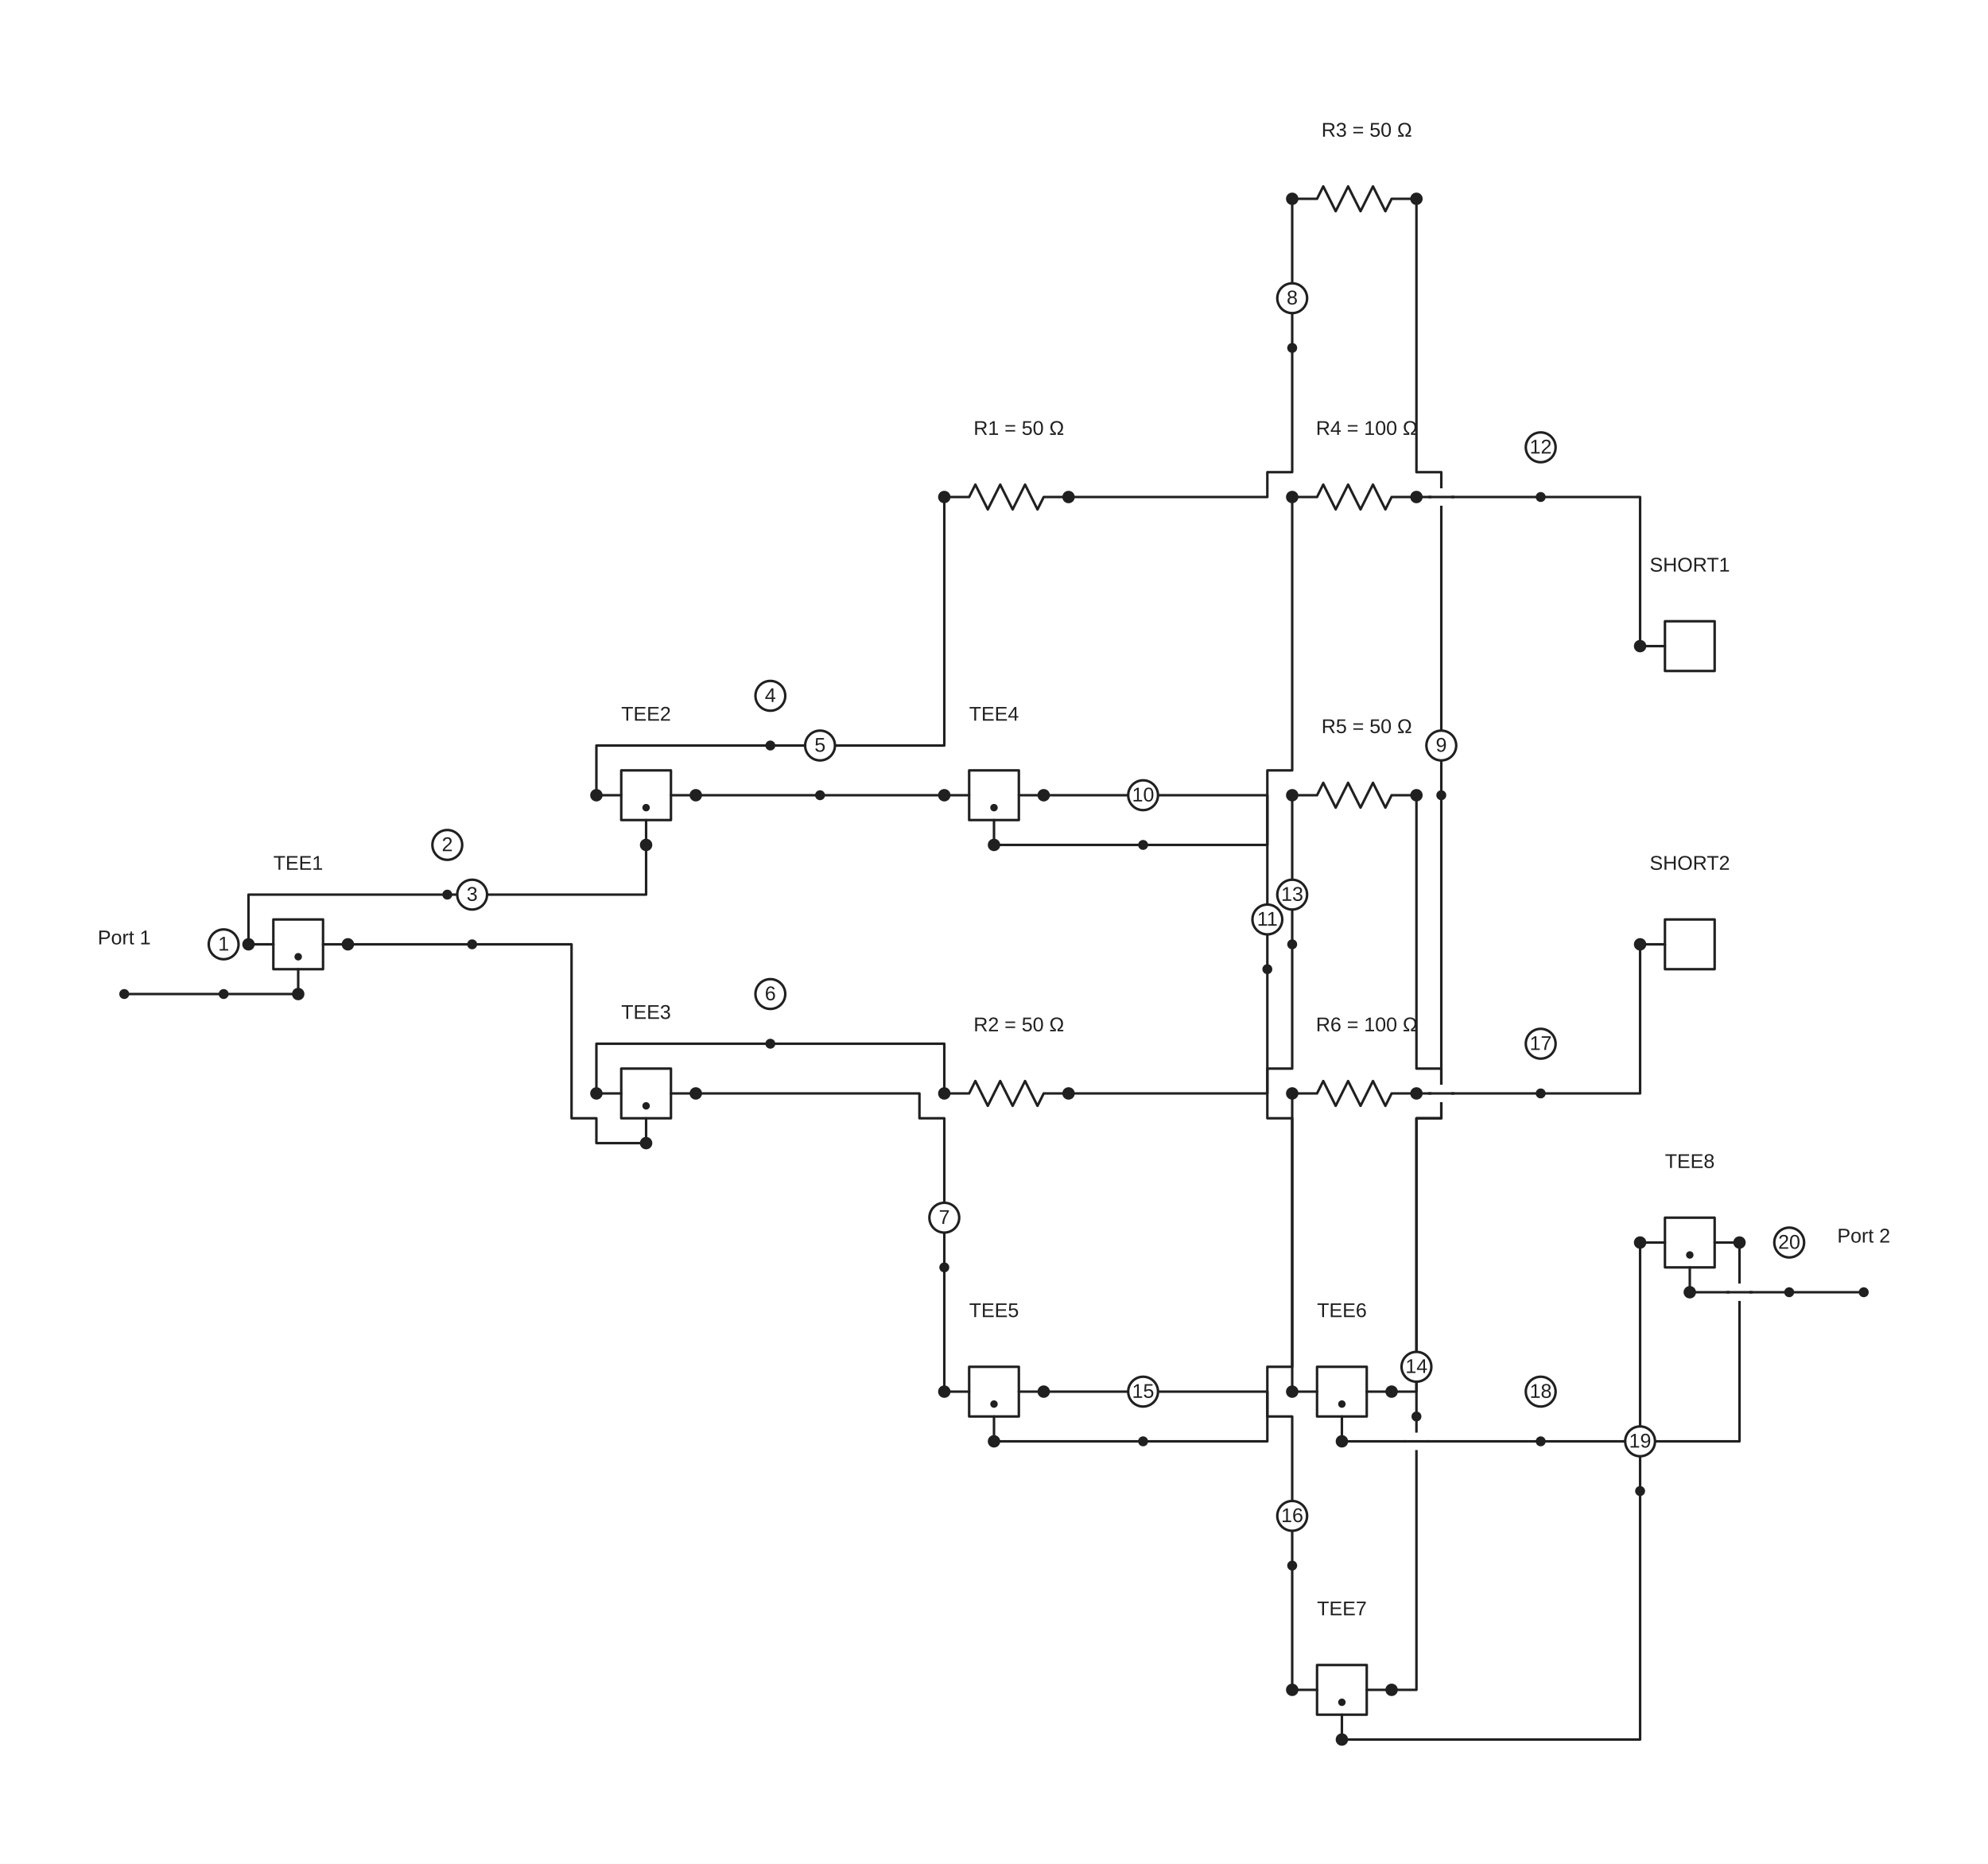
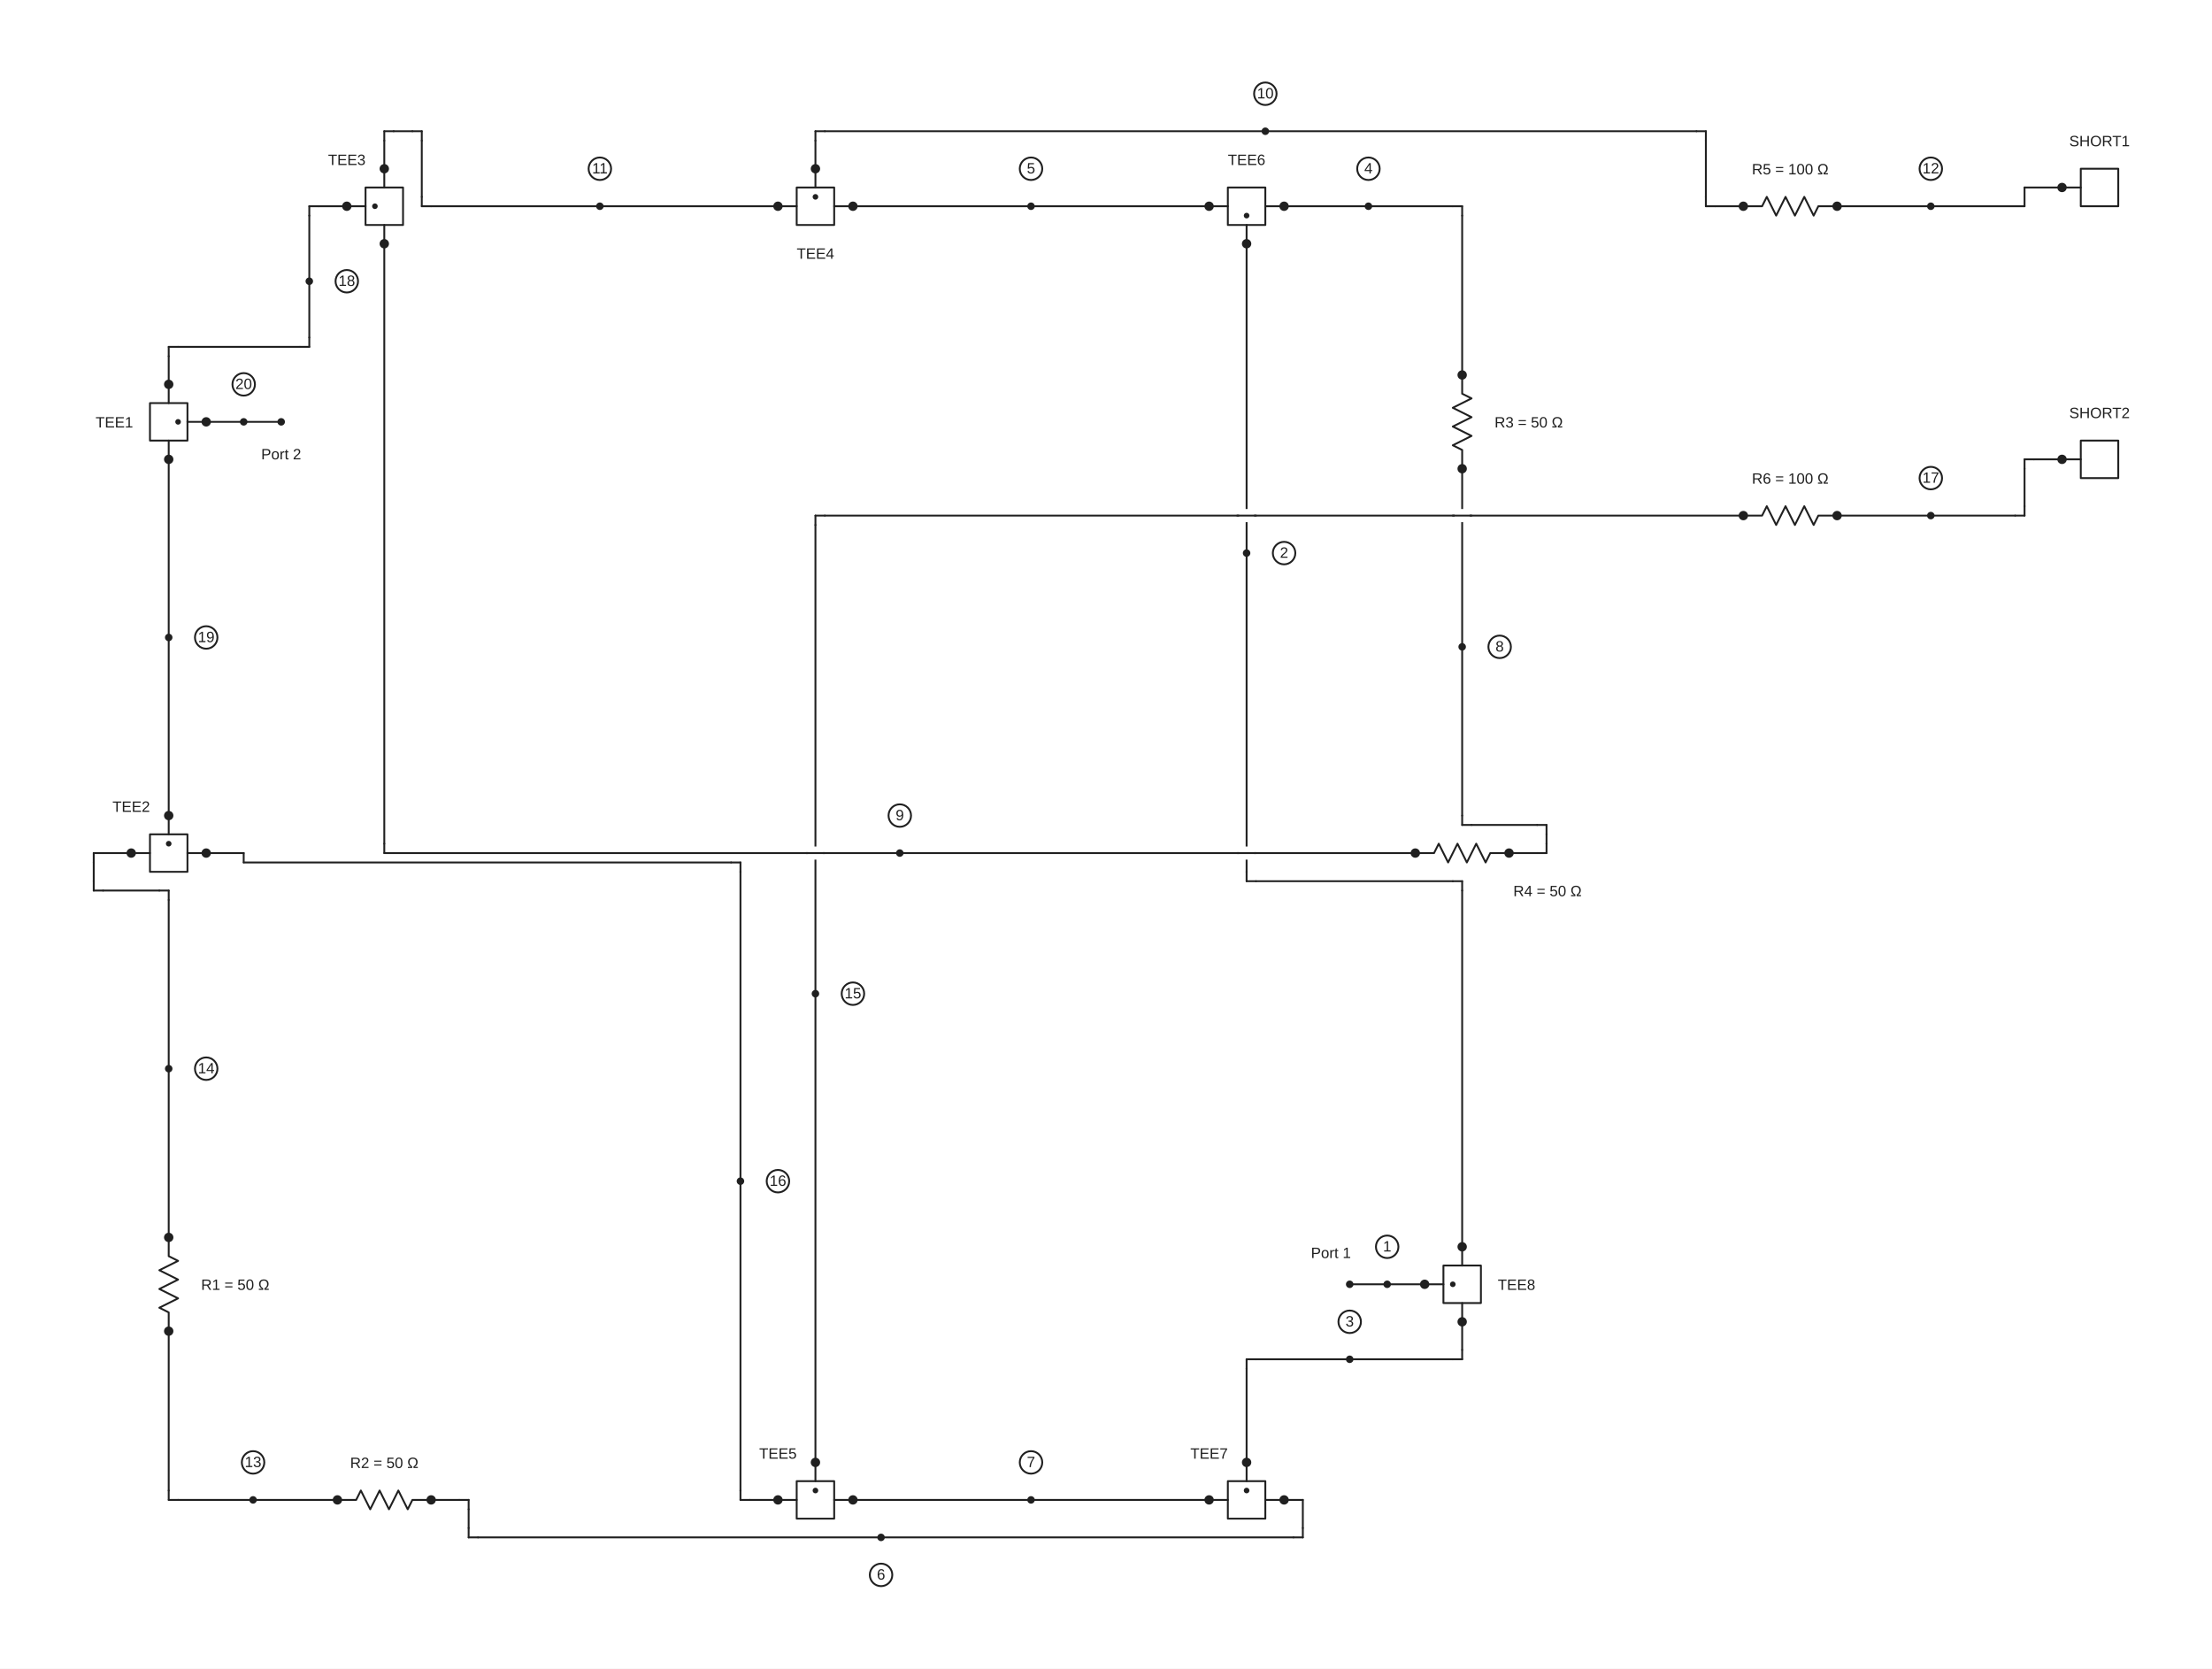
- <svg xmlns="http://www.w3.org/2000/svg" viewBox="60 -360 1600 1500" role="img" aria-label="Nodal nPort schematic">
-   <rect x="60" y="-360" width="1600" height="1500" fill="#ffffff" />
+ <svg xmlns="http://www.w3.org/2000/svg" viewBox="20 0 2360 1780" role="img" aria-label="Nodal nPort schematic">
+   <rect x="20" y="0" width="2360" height="1780" fill="#ffffff" />
  <g fill="none" stroke="#202020" stroke-width="2" stroke-linecap="round" stroke-linejoin="round">
-     <path d="M160 440 L300 440" />
-     <path d="M260 400 L260 360 L580 360 L580 320" />
-     <path d="M340 400 L520 400 L520 540 L540 540 L540 560 L580 560" />
-     <path d="M540 280 L540 240 L820 240 L820 40" />
-     <path d="M620 280 L820 280" />
-     <path d="M540 520 L540 480 L820 480 L820 520" />
-     <path d="M620 520 L800 520 L800 540 L820 540 L820 760" />
-     <path d="M920 40 L1080 40 L1080 20 L1100 20 L1100 -200" />
-     <path d="M1180 760 L1200 760 L1200 540 L1220 540 L1220 20 L1200 20 L1200 -200" />
-     <path d="M860 320 L1080 320 L1080 260 L1100 260 L1100 40" />
-     <path d="M900 280 L1080 280 L1080 540 L1100 540 L1100 760" />
-     <path d="M1200 40 L1380 40 L1380 160" />
-     <path d="M920 520 L1080 520 L1080 500 L1100 500 L1100 280" />
-     <path d="M1180 1000 L1200 1000 L1200 540 L1220 540 L1220 500 L1200 500 L1200 280" />
-     <path d="M860 800 L1080 800 L1080 740 L1100 740 L1100 520" />
-     <path d="M900 760 L1080 760 L1080 780 L1100 780 L1100 1000" />
-     <path d="M1200 520 L1380 520 L1380 400" />
-     <path d="M1140 800 L1460 800 L1460 640" />
-     <path d="M1140 1040 L1380 1040 L1380 640" />
-     <path d="M1420 680 L1560 680" />
-     <rect x="1212" y="33" width="16" height="14" fill="#ffffff" stroke="none" />
-     <path d="M1210 40 L1230 40" />
-     <rect x="1212" y="513" width="16" height="14" fill="#ffffff" stroke="none" />
-     <path d="M1210 520 L1230 520" />
-     <rect x="1192" y="793" width="16" height="14" fill="#ffffff" stroke="none" />
-     <path d="M1190 800 L1210 800" />
-     <rect x="1372" y="793" width="16" height="14" fill="#ffffff" stroke="none" />
-     <path d="M1370 800 L1390 800" />
-     <rect x="1452" y="673" width="16" height="14" fill="#ffffff" stroke="none" />
-     <path d="M1450 680 L1470 680" />
+     <path d="M1540 1370 L1460 1370" />
+     <path d="M1580 950 L1580 940" />
+     <path d="M1580 940 L1570 940" />
+     <path d="M1360 940 L1350 940" />
+     <path d="M1350 940 L1350 930" />
+     <path d="M1580 1330 L1580 950" />
+     <path d="M1570 940 L1360 940" />
+     <path d="M1350 930 L1350 260" />
+     <path d="M1580 1440 L1580 1450" />
+     <path d="M1580 1450 L1570 1450" />
+     <path d="M1360 1450 L1350 1450" />
+     <path d="M1350 1450 L1350 1460" />
+     <path d="M1580 1410 L1580 1440" />
+     <path d="M1570 1450 L1360 1450" />
+     <path d="M1350 1460 L1350 1560" />
+     <path d="M1570 220 L1580 220" />
+     <path d="M1580 220 L1580 230" />
+     <path d="M1390 220 L1570 220" />
+     <path d="M1580 230 L1580 400" />
+     <path d="M1310 220 L930 220" />
+     <path d="M1410 1630 L1410 1640" />
+     <path d="M1410 1640 L1400 1640" />
+     <path d="M530 1640 L520 1640" />
+     <path d="M520 1640 L520 1630" />
+     <path d="M520 1610 L520 1600" />
+     <path d="M520 1600 L510 1600" />
+     <path d="M1390 1600 L1410 1600" />
+     <path d="M1410 1600 L1410 1630" />
+     <path d="M1400 1640 L530 1640" />
+     <path d="M520 1630 L520 1610" />
+     <path d="M510 1600 L480 1600" />
+     <path d="M1310 1600 L930 1600" />
+     <path d="M1580 870 L1580 880" />
+     <path d="M1580 880 L1590 880" />
+     <path d="M1660 880 L1670 880" />
+     <path d="M1670 880 L1670 890" />
+     <path d="M1670 900 L1670 910" />
+     <path d="M1670 910 L1660 910" />
+     <path d="M1580 500 L1580 870" />
+     <path d="M1590 880 L1660 880" />
+     <path d="M1670 890 L1670 900" />
+     <path d="M1660 910 L1630 910" />
+     <path d="M440 910 L430 910" />
+     <path d="M430 910 L430 900" />
+     <path d="M1530 910 L440 910" />
+     <path d="M430 900 L430 260" />
+     <path d="M890 150 L890 140" />
+     <path d="M890 140 L900 140" />
+     <path d="M1830 140 L1840 140" />
+     <path d="M1840 140 L1840 150" />
+     <path d="M1840 210 L1840 220" />
+     <path d="M1840 220 L1850 220" />
+     <path d="M890 180 L890 150" />
+     <path d="M900 140 L1830 140" />
+     <path d="M1840 150 L1840 210" />
+     <path d="M1850 220 L1880 220" />
+     <path d="M480 220 L470 220" />
+     <path d="M470 220 L470 210" />
+     <path d="M470 150 L470 140" />
+     <path d="M470 140 L460 140" />
+     <path d="M440 140 L430 140" />
+     <path d="M430 140 L430 150" />
+     <path d="M850 220 L480 220" />
+     <path d="M470 210 L470 150" />
+     <path d="M460 140 L440 140" />
+     <path d="M430 150 L430 180" />
+     <path d="M1980 220 L2180 220" />
+     <path d="M2180 220 L2180 200" />
+     <path d="M2180 200 L2220 200" />
+     <path d="M210 1600 L200 1600" />
+     <path d="M200 1600 L200 1590" />
+     <path d="M380 1600 L210 1600" />
+     <path d="M200 1590 L200 1420" />
+     <path d="M200 960 L200 950" />
+     <path d="M200 950 L190 950" />
+     <path d="M130 950 L120 950" />
+     <path d="M120 950 L120 940" />
+     <path d="M120 920 L120 910" />
+     <path d="M120 910 L130 910" />
+     <path d="M200 1320 L200 960" />
+     <path d="M190 950 L130 950" />
+     <path d="M120 940 L120 920" />
+     <path d="M130 910 L160 910" />
+     <path d="M890 560 L890 550" />
+     <path d="M890 550 L900 550" />
+     <path d="M890 1560 L890 560" />
+     <path d="M900 550 L1880 550" />
+     <path d="M820 1600 L810 1600" />
+     <path d="M810 1600 L810 1590" />
+     <path d="M810 930 L810 920" />
+     <path d="M810 920 L800 920" />
+     <path d="M850 1600 L820 1600" />
+     <path d="M810 1590 L810 930" />
+     <path d="M800 920 L280 920" />
+     <path d="M280 920 L280 910" />
+     <path d="M280 910 L240 910" />
+     <path d="M2170 550 L2180 550" />
+     <path d="M2180 550 L2180 540" />
+     <path d="M2180 500 L2180 490" />
+     <path d="M2180 490 L2190 490" />
+     <path d="M1980 550 L2170 550" />
+     <path d="M2180 540 L2180 500" />
+     <path d="M2190 490 L2220 490" />
+     <path d="M360 220 L350 220" />
+     <path d="M350 220 L350 230" />
+     <path d="M350 360 L350 370" />
+     <path d="M350 370 L340 370" />
+     <path d="M210 370 L200 370" />
+     <path d="M200 370 L200 380" />
+     <path d="M390 220 L360 220" />
+     <path d="M350 230 L350 360" />
+     <path d="M340 370 L210 370" />
+     <path d="M200 380 L200 410" />
+     <path d="M200 870 L200 490" />
+     <path d="M240 450 L320 450" />
+     <rect x="1342" y="903" width="16" height="14" fill="#ffffff" stroke="none" />
+     <path d="M1340 910 L1360 910" />
+     <rect x="1342" y="543" width="16" height="14" fill="#ffffff" stroke="none" />
+     <path d="M1340 550 L1360 550" />
+     <rect x="1572" y="543" width="16" height="14" fill="#ffffff" stroke="none" />
+     <path d="M1570 550 L1590 550" />
+     <rect x="882" y="903" width="16" height="14" fill="#ffffff" stroke="none" />
+     <path d="M880 910 L900 910" />
  </g>
  <g fill="#202020" font-family="Arial, Helvetica, sans-serif" font-size="16">
-     <g transform="translate(300 440) rotate(0) translate(-120 -140)" fill="none" stroke="#202020" stroke-width="2" stroke-linecap="round" stroke-linejoin="round">
-       <g fill="none" stroke="#202020" stroke-width="2" stroke-linecap="round" stroke-linejoin="round">
-         <path d="M80 100 H100 M140 100 H160 M120 120 V140" />
-         <rect x="100" y="80" width="40" height="40" />
-         <circle cx="120" cy="110" r="3" fill="#202020" stroke="none" />
-       </g>
-       <circle cx="120" cy="140" r="4" fill="#202020" />
-       <circle cx="80" cy="100" r="4" fill="#202020" />
-       <circle cx="160" cy="100" r="4" fill="#202020" />
-     </g>
-     <g transform="translate(580 320) rotate(0) translate(-120 -140)" fill="none" stroke="#202020" stroke-width="2" stroke-linecap="round" stroke-linejoin="round">
-       <g fill="none" stroke="#202020" stroke-width="2" stroke-linecap="round" stroke-linejoin="round">
-         <path d="M80 100 H100 M140 100 H160 M120 120 V140" />
-         <rect x="100" y="80" width="40" height="40" />
-         <circle cx="120" cy="110" r="3" fill="#202020" stroke="none" />
-       </g>
-       <circle cx="120" cy="140" r="4" fill="#202020" />
-       <circle cx="80" cy="100" r="4" fill="#202020" />
-       <circle cx="160" cy="100" r="4" fill="#202020" />
-     </g>
-     <g transform="translate(580 560) rotate(0) translate(-120 -140)" fill="none" stroke="#202020" stroke-width="2" stroke-linecap="round" stroke-linejoin="round">
-       <g fill="none" stroke="#202020" stroke-width="2" stroke-linecap="round" stroke-linejoin="round">
-         <path d="M80 100 H100 M140 100 H160 M120 120 V140" />
-         <rect x="100" y="80" width="40" height="40" />
-         <circle cx="120" cy="110" r="3" fill="#202020" stroke="none" />
-       </g>
-       <circle cx="120" cy="140" r="4" fill="#202020" />
-       <circle cx="80" cy="100" r="4" fill="#202020" />
-       <circle cx="160" cy="100" r="4" fill="#202020" />
-     </g>
-     <g transform="translate(820 40) rotate(0) translate(-60 -80)" fill="none" stroke="#202020" stroke-width="2" stroke-linecap="round" stroke-linejoin="round">
-       <g fill="none" stroke="#202020" stroke-width="2" stroke-linecap="round" stroke-linejoin="round">
-         <path d="M60 80 H80 L85 70 L95 90 L105 70 L115 90 L125 70 L135 90 L140 80 H160" />
-       </g>
-       <circle cx="60" cy="80" r="4" fill="#202020" />
-       <circle cx="160" cy="80" r="4" fill="#202020" />
-     </g>
-     <g transform="translate(1100 -200) rotate(0) translate(-60 -80)" fill="none" stroke="#202020" stroke-width="2" stroke-linecap="round" stroke-linejoin="round">
-       <g fill="none" stroke="#202020" stroke-width="2" stroke-linecap="round" stroke-linejoin="round">
-         <path d="M60 80 H80 L85 70 L95 90 L105 70 L115 90 L125 70 L135 90 L140 80 H160" />
-       </g>
-       <circle cx="60" cy="80" r="4" fill="#202020" />
-       <circle cx="160" cy="80" r="4" fill="#202020" />
-     </g>
-     <g transform="translate(860 320) rotate(0) translate(-120 -140)" fill="none" stroke="#202020" stroke-width="2" stroke-linecap="round" stroke-linejoin="round">
-       <g fill="none" stroke="#202020" stroke-width="2" stroke-linecap="round" stroke-linejoin="round">
-         <path d="M80 100 H100 M140 100 H160 M120 120 V140" />
-         <rect x="100" y="80" width="40" height="40" />
-         <circle cx="120" cy="110" r="3" fill="#202020" stroke="none" />
-       </g>
-       <circle cx="120" cy="140" r="4" fill="#202020" />
-       <circle cx="80" cy="100" r="4" fill="#202020" />
-       <circle cx="160" cy="100" r="4" fill="#202020" />
-     </g>
-     <g transform="translate(1100 40) rotate(0) translate(-60 -80)" fill="none" stroke="#202020" stroke-width="2" stroke-linecap="round" stroke-linejoin="round">
-       <g fill="none" stroke="#202020" stroke-width="2" stroke-linecap="round" stroke-linejoin="round">
-         <path d="M60 80 H80 L85 70 L95 90 L105 70 L115 90 L125 70 L135 90 L140 80 H160" />
-       </g>
-       <circle cx="60" cy="80" r="4" fill="#202020" />
-       <circle cx="160" cy="80" r="4" fill="#202020" />
-     </g>
-     <g transform="translate(1380 160) rotate(0) translate(-80 -80)" fill="none" stroke="#202020" stroke-width="2" stroke-linecap="round" stroke-linejoin="round">
+     <g transform="translate(1540 1370) rotate(90) scale(1 1) translate(-120 -140)" fill="none" stroke="#202020" stroke-width="2" stroke-linecap="round" stroke-linejoin="round">
+       <g fill="none" stroke="#202020" stroke-width="2" stroke-linecap="round" stroke-linejoin="round">
+         <path d="M80 100 H100 M140 100 H160 M120 120 V140" />
+         <rect x="100" y="80" width="40" height="40" />
+         <circle cx="120" cy="110" r="3" fill="#202020" stroke="none" />
+       </g>
+       <circle cx="120" cy="140" r="4" fill="#202020" />
+       <circle cx="80" cy="100" r="4" fill="#202020" />
+       <circle cx="160" cy="100" r="4" fill="#202020" />
+     </g>
+     <g transform="translate(1350 260) rotate(180) scale(1 -1) translate(-120 -140)" fill="none" stroke="#202020" stroke-width="2" stroke-linecap="round" stroke-linejoin="round">
+       <g fill="none" stroke="#202020" stroke-width="2" stroke-linecap="round" stroke-linejoin="round">
+         <path d="M80 100 H100 M140 100 H160 M120 120 V140" />
+         <rect x="100" y="80" width="40" height="40" />
+         <circle cx="120" cy="110" r="3" fill="#202020" stroke="none" />
+       </g>
+       <circle cx="120" cy="140" r="4" fill="#202020" />
+       <circle cx="80" cy="100" r="4" fill="#202020" />
+       <circle cx="160" cy="100" r="4" fill="#202020" />
+     </g>
+     <g transform="translate(1350 1560) rotate(180) scale(1 1) translate(-120 -140)" fill="none" stroke="#202020" stroke-width="2" stroke-linecap="round" stroke-linejoin="round">
+       <g fill="none" stroke="#202020" stroke-width="2" stroke-linecap="round" stroke-linejoin="round">
+         <path d="M80 100 H100 M140 100 H160 M120 120 V140" />
+         <rect x="100" y="80" width="40" height="40" />
+         <circle cx="120" cy="110" r="3" fill="#202020" stroke="none" />
+       </g>
+       <circle cx="120" cy="140" r="4" fill="#202020" />
+       <circle cx="80" cy="100" r="4" fill="#202020" />
+       <circle cx="160" cy="100" r="4" fill="#202020" />
+     </g>
+     <g transform="translate(1580 400) rotate(90) scale(1 1) translate(-60 -80)" fill="none" stroke="#202020" stroke-width="2" stroke-linecap="round" stroke-linejoin="round">
+       <g fill="none" stroke="#202020" stroke-width="2" stroke-linecap="round" stroke-linejoin="round">
+         <path d="M60 80 H80 L85 70 L95 90 L105 70 L115 90 L125 70 L135 90 L140 80 H160" />
+       </g>
+       <circle cx="60" cy="80" r="4" fill="#202020" />
+       <circle cx="160" cy="80" r="4" fill="#202020" />
+     </g>
+     <g transform="translate(1630 910) rotate(180) scale(1 1) translate(-60 -80)" fill="none" stroke="#202020" stroke-width="2" stroke-linecap="round" stroke-linejoin="round">
+       <g fill="none" stroke="#202020" stroke-width="2" stroke-linecap="round" stroke-linejoin="round">
+         <path d="M60 80 H80 L85 70 L95 90 L105 70 L115 90 L125 70 L135 90 L140 80 H160" />
+       </g>
+       <circle cx="60" cy="80" r="4" fill="#202020" />
+       <circle cx="160" cy="80" r="4" fill="#202020" />
+     </g>
+     <g transform="translate(890 180) rotate(180) scale(1 1) translate(-120 -140)" fill="none" stroke="#202020" stroke-width="2" stroke-linecap="round" stroke-linejoin="round">
+       <g fill="none" stroke="#202020" stroke-width="2" stroke-linecap="round" stroke-linejoin="round">
+         <path d="M80 100 H100 M140 100 H160 M120 120 V140" />
+         <rect x="100" y="80" width="40" height="40" />
+         <circle cx="120" cy="110" r="3" fill="#202020" stroke="none" />
+       </g>
+       <circle cx="120" cy="140" r="4" fill="#202020" />
+       <circle cx="80" cy="100" r="4" fill="#202020" />
+       <circle cx="160" cy="100" r="4" fill="#202020" />
+     </g>
+     <g transform="translate(1880 220) rotate(0) scale(1 1) translate(-60 -80)" fill="none" stroke="#202020" stroke-width="2" stroke-linecap="round" stroke-linejoin="round">
+       <g fill="none" stroke="#202020" stroke-width="2" stroke-linecap="round" stroke-linejoin="round">
+         <path d="M60 80 H80 L85 70 L95 90 L105 70 L115 90 L125 70 L135 90 L140 80 H160" />
+       </g>
+       <circle cx="60" cy="80" r="4" fill="#202020" />
+       <circle cx="160" cy="80" r="4" fill="#202020" />
+     </g>
+     <g transform="translate(2220 200) rotate(0) scale(1 1) translate(-80 -80)" fill="none" stroke="#202020" stroke-width="2" stroke-linecap="round" stroke-linejoin="round">
      <g fill="none" stroke="#202020" stroke-width="2" stroke-linecap="round" stroke-linejoin="round">
        <path d="M80 80 H100" />
        <rect x="100" y="60" width="40" height="40" />
      </g>
      <circle cx="80" cy="80" r="4" fill="#202020" />
    </g>
-     <g transform="translate(820 520) rotate(0) translate(-60 -80)" fill="none" stroke="#202020" stroke-width="2" stroke-linecap="round" stroke-linejoin="round">
-       <g fill="none" stroke="#202020" stroke-width="2" stroke-linecap="round" stroke-linejoin="round">
-         <path d="M60 80 H80 L85 70 L95 90 L105 70 L115 90 L125 70 L135 90 L140 80 H160" />
-       </g>
-       <circle cx="60" cy="80" r="4" fill="#202020" />
-       <circle cx="160" cy="80" r="4" fill="#202020" />
-     </g>
-     <g transform="translate(1100 280) rotate(0) translate(-60 -80)" fill="none" stroke="#202020" stroke-width="2" stroke-linecap="round" stroke-linejoin="round">
-       <g fill="none" stroke="#202020" stroke-width="2" stroke-linecap="round" stroke-linejoin="round">
-         <path d="M60 80 H80 L85 70 L95 90 L105 70 L115 90 L125 70 L135 90 L140 80 H160" />
-       </g>
-       <circle cx="60" cy="80" r="4" fill="#202020" />
-       <circle cx="160" cy="80" r="4" fill="#202020" />
-     </g>
-     <g transform="translate(860 800) rotate(0) translate(-120 -140)" fill="none" stroke="#202020" stroke-width="2" stroke-linecap="round" stroke-linejoin="round">
-       <g fill="none" stroke="#202020" stroke-width="2" stroke-linecap="round" stroke-linejoin="round">
-         <path d="M80 100 H100 M140 100 H160 M120 120 V140" />
-         <rect x="100" y="80" width="40" height="40" />
-         <circle cx="120" cy="110" r="3" fill="#202020" stroke="none" />
-       </g>
-       <circle cx="120" cy="140" r="4" fill="#202020" />
-       <circle cx="80" cy="100" r="4" fill="#202020" />
-       <circle cx="160" cy="100" r="4" fill="#202020" />
-     </g>
-     <g transform="translate(1100 520) rotate(0) translate(-60 -80)" fill="none" stroke="#202020" stroke-width="2" stroke-linecap="round" stroke-linejoin="round">
-       <g fill="none" stroke="#202020" stroke-width="2" stroke-linecap="round" stroke-linejoin="round">
-         <path d="M60 80 H80 L85 70 L95 90 L105 70 L115 90 L125 70 L135 90 L140 80 H160" />
-       </g>
-       <circle cx="60" cy="80" r="4" fill="#202020" />
-       <circle cx="160" cy="80" r="4" fill="#202020" />
-     </g>
-     <g transform="translate(1380 400) rotate(0) translate(-80 -80)" fill="none" stroke="#202020" stroke-width="2" stroke-linecap="round" stroke-linejoin="round">
+     <g transform="translate(480 1600) rotate(180) scale(1 1) translate(-60 -80)" fill="none" stroke="#202020" stroke-width="2" stroke-linecap="round" stroke-linejoin="round">
+       <g fill="none" stroke="#202020" stroke-width="2" stroke-linecap="round" stroke-linejoin="round">
+         <path d="M60 80 H80 L85 70 L95 90 L105 70 L115 90 L125 70 L135 90 L140 80 H160" />
+       </g>
+       <circle cx="60" cy="80" r="4" fill="#202020" />
+       <circle cx="160" cy="80" r="4" fill="#202020" />
+     </g>
+     <g transform="translate(200 1420) rotate(270) scale(1 1) translate(-60 -80)" fill="none" stroke="#202020" stroke-width="2" stroke-linecap="round" stroke-linejoin="round">
+       <g fill="none" stroke="#202020" stroke-width="2" stroke-linecap="round" stroke-linejoin="round">
+         <path d="M60 80 H80 L85 70 L95 90 L105 70 L115 90 L125 70 L135 90 L140 80 H160" />
+       </g>
+       <circle cx="60" cy="80" r="4" fill="#202020" />
+       <circle cx="160" cy="80" r="4" fill="#202020" />
+     </g>
+     <g transform="translate(890 1560) rotate(180) scale(1 1) translate(-120 -140)" fill="none" stroke="#202020" stroke-width="2" stroke-linecap="round" stroke-linejoin="round">
+       <g fill="none" stroke="#202020" stroke-width="2" stroke-linecap="round" stroke-linejoin="round">
+         <path d="M80 100 H100 M140 100 H160 M120 120 V140" />
+         <rect x="100" y="80" width="40" height="40" />
+         <circle cx="120" cy="110" r="3" fill="#202020" stroke="none" />
+       </g>
+       <circle cx="120" cy="140" r="4" fill="#202020" />
+       <circle cx="80" cy="100" r="4" fill="#202020" />
+       <circle cx="160" cy="100" r="4" fill="#202020" />
+     </g>
+     <g transform="translate(1880 550) rotate(0) scale(1 1) translate(-60 -80)" fill="none" stroke="#202020" stroke-width="2" stroke-linecap="round" stroke-linejoin="round">
+       <g fill="none" stroke="#202020" stroke-width="2" stroke-linecap="round" stroke-linejoin="round">
+         <path d="M60 80 H80 L85 70 L95 90 L105 70 L115 90 L125 70 L135 90 L140 80 H160" />
+       </g>
+       <circle cx="60" cy="80" r="4" fill="#202020" />
+       <circle cx="160" cy="80" r="4" fill="#202020" />
+     </g>
+     <g transform="translate(2220 490) rotate(0) scale(1 1) translate(-80 -80)" fill="none" stroke="#202020" stroke-width="2" stroke-linecap="round" stroke-linejoin="round">
      <g fill="none" stroke="#202020" stroke-width="2" stroke-linecap="round" stroke-linejoin="round">
        <path d="M80 80 H100" />
        <rect x="100" y="60" width="40" height="40" />
      </g>
      <circle cx="80" cy="80" r="4" fill="#202020" />
    </g>
-     <g transform="translate(1140 800) rotate(0) translate(-120 -140)" fill="none" stroke="#202020" stroke-width="2" stroke-linecap="round" stroke-linejoin="round">
-       <g fill="none" stroke="#202020" stroke-width="2" stroke-linecap="round" stroke-linejoin="round">
-         <path d="M80 100 H100 M140 100 H160 M120 120 V140" />
-         <rect x="100" y="80" width="40" height="40" />
-         <circle cx="120" cy="110" r="3" fill="#202020" stroke="none" />
-       </g>
-       <circle cx="120" cy="140" r="4" fill="#202020" />
-       <circle cx="80" cy="100" r="4" fill="#202020" />
-       <circle cx="160" cy="100" r="4" fill="#202020" />
-     </g>
-     <g transform="translate(1140 1040) rotate(0) translate(-120 -140)" fill="none" stroke="#202020" stroke-width="2" stroke-linecap="round" stroke-linejoin="round">
-       <g fill="none" stroke="#202020" stroke-width="2" stroke-linecap="round" stroke-linejoin="round">
-         <path d="M80 100 H100 M140 100 H160 M120 120 V140" />
-         <rect x="100" y="80" width="40" height="40" />
-         <circle cx="120" cy="110" r="3" fill="#202020" stroke="none" />
-       </g>
-       <circle cx="120" cy="140" r="4" fill="#202020" />
-       <circle cx="80" cy="100" r="4" fill="#202020" />
-       <circle cx="160" cy="100" r="4" fill="#202020" />
-     </g>
-     <g transform="translate(1420 680) rotate(0) translate(-120 -140)" fill="none" stroke="#202020" stroke-width="2" stroke-linecap="round" stroke-linejoin="round">
-       <g fill="none" stroke="#202020" stroke-width="2" stroke-linecap="round" stroke-linejoin="round">
-         <path d="M80 100 H100 M140 100 H160 M120 120 V140" />
-         <rect x="100" y="80" width="40" height="40" />
-         <circle cx="120" cy="110" r="3" fill="#202020" stroke="none" />
-       </g>
-       <circle cx="120" cy="140" r="4" fill="#202020" />
-       <circle cx="80" cy="100" r="4" fill="#202020" />
-       <circle cx="160" cy="100" r="4" fill="#202020" />
-     </g>
-     <circle cx="580" cy="320" r="4" fill="#202020" />
-     <circle cx="580" cy="560" r="4" fill="#202020" />
-     <circle cx="820" cy="40" r="4" fill="#202020" />
-     <circle cx="820" cy="520" r="4" fill="#202020" />
-     <circle cx="820" cy="760" r="4" fill="#202020" />
-     <circle cx="1100" cy="-200" r="4" fill="#202020" />
-     <circle cx="1200" cy="-200" r="4" fill="#202020" />
-     <circle cx="1100" cy="40" r="4" fill="#202020" />
-     <circle cx="1100" cy="760" r="4" fill="#202020" />
-     <circle cx="1380" cy="160" r="4" fill="#202020" />
-     <circle cx="1100" cy="280" r="4" fill="#202020" />
-     <circle cx="1200" cy="280" r="4" fill="#202020" />
-     <circle cx="1100" cy="520" r="4" fill="#202020" />
-     <circle cx="1100" cy="1000" r="4" fill="#202020" />
-     <circle cx="1380" cy="400" r="4" fill="#202020" />
-     <circle cx="1460" cy="640" r="4" fill="#202020" />
-     <circle cx="1380" cy="640" r="4" fill="#202020" />
-     <circle cx="160" cy="440" r="4" fill="#202020" />
-     <circle cx="1560" cy="680" r="4" fill="#202020" />
-     <circle cx="240" cy="440" r="4" fill="#202020" />
-     <circle cx="240" cy="400" r="12" fill="#ffffff" stroke="#202020" stroke-width="2" />
-     <text x="240" y="405" text-anchor="middle">1</text>
-     <circle cx="420" cy="360" r="4" fill="#202020" />
-     <circle cx="420" cy="320" r="12" fill="#ffffff" stroke="#202020" stroke-width="2" />
-     <text x="420" y="325" text-anchor="middle">2</text>
-     <circle cx="440" cy="400" r="4" fill="#202020" />
-     <circle cx="440" cy="360" r="12" fill="#ffffff" stroke="#202020" stroke-width="2" />
-     <text x="440" y="365" text-anchor="middle">3</text>
-     <circle cx="680" cy="240" r="4" fill="#202020" />
-     <circle cx="680" cy="200" r="12" fill="#ffffff" stroke="#202020" stroke-width="2" />
-     <text x="680" y="205" text-anchor="middle">4</text>
-     <circle cx="720" cy="280" r="4" fill="#202020" />
-     <circle cx="720" cy="240" r="12" fill="#ffffff" stroke="#202020" stroke-width="2" />
-     <text x="720" y="245" text-anchor="middle">5</text>
-     <circle cx="680" cy="480" r="4" fill="#202020" />
-     <circle cx="680" cy="440" r="12" fill="#ffffff" stroke="#202020" stroke-width="2" />
-     <text x="680" y="445" text-anchor="middle">6</text>
-     <circle cx="820" cy="660" r="4" fill="#202020" />
-     <circle cx="820" cy="620" r="12" fill="#ffffff" stroke="#202020" stroke-width="2" />
-     <text x="820" y="625" text-anchor="middle">7</text>
-     <circle cx="1100" cy="-80" r="4" fill="#202020" />
-     <circle cx="1100" cy="-120" r="12" fill="#ffffff" stroke="#202020" stroke-width="2" />
-     <text x="1100" y="-115" text-anchor="middle">8</text>
-     <circle cx="1220" cy="280" r="4" fill="#202020" />
-     <circle cx="1220" cy="240" r="12" fill="#ffffff" stroke="#202020" stroke-width="2" />
-     <text x="1220" y="245" text-anchor="middle">9</text>
-     <circle cx="980" cy="320" r="4" fill="#202020" />
-     <circle cx="980" cy="280" r="12" fill="#ffffff" stroke="#202020" stroke-width="2" />
-     <text x="980" y="285" text-anchor="middle">10</text>
-     <circle cx="1080" cy="420" r="4" fill="#202020" />
-     <circle cx="1080" cy="380" r="12" fill="#ffffff" stroke="#202020" stroke-width="2" />
-     <text x="1080" y="385" text-anchor="middle">11</text>
-     <circle cx="1300" cy="40" r="4" fill="#202020" />
-     <circle cx="1300" cy="0" r="12" fill="#ffffff" stroke="#202020" stroke-width="2" />
-     <text x="1300" y="5" text-anchor="middle">12</text>
-     <circle cx="1100" cy="400" r="4" fill="#202020" />
-     <circle cx="1100" cy="360" r="12" fill="#ffffff" stroke="#202020" stroke-width="2" />
-     <text x="1100" y="365" text-anchor="middle">13</text>
-     <circle cx="1200" cy="780" r="4" fill="#202020" />
-     <circle cx="1200" cy="740" r="12" fill="#ffffff" stroke="#202020" stroke-width="2" />
-     <text x="1200" y="745" text-anchor="middle">14</text>
-     <circle cx="980" cy="800" r="4" fill="#202020" />
-     <circle cx="980" cy="760" r="12" fill="#ffffff" stroke="#202020" stroke-width="2" />
-     <text x="980" y="765" text-anchor="middle">15</text>
-     <circle cx="1100" cy="900" r="4" fill="#202020" />
-     <circle cx="1100" cy="860" r="12" fill="#ffffff" stroke="#202020" stroke-width="2" />
-     <text x="1100" y="865" text-anchor="middle">16</text>
-     <circle cx="1300" cy="520" r="4" fill="#202020" />
-     <circle cx="1300" cy="480" r="12" fill="#ffffff" stroke="#202020" stroke-width="2" />
-     <text x="1300" y="485" text-anchor="middle">17</text>
-     <circle cx="1300" cy="800" r="4" fill="#202020" />
-     <circle cx="1300" cy="760" r="12" fill="#ffffff" stroke="#202020" stroke-width="2" />
-     <text x="1300" y="765" text-anchor="middle">18</text>
-     <circle cx="1380" cy="840" r="4" fill="#202020" />
-     <circle cx="1380" cy="800" r="12" fill="#ffffff" stroke="#202020" stroke-width="2" />
-     <text x="1380" y="805" text-anchor="middle">19</text>
-     <circle cx="1500" cy="680" r="4" fill="#202020" />
-     <circle cx="1500" cy="640" r="12" fill="#ffffff" stroke="#202020" stroke-width="2" />
-     <text x="1500" y="645" text-anchor="middle">20</text>
-     <text x="300" y="340" text-anchor="middle">TEE1</text>
-     <text x="580" y="220" text-anchor="middle">TEE2</text>
-     <text x="580" y="460" text-anchor="middle">TEE3</text>
-     <text x="880" y="-10" text-anchor="middle">R1 = 50 Ω</text>
-     <text x="1160" y="-250" text-anchor="middle">R3 = 50 Ω</text>
-     <text x="860" y="220" text-anchor="middle">TEE4</text>
-     <text x="1160" y="-10" text-anchor="middle">R4 = 100 Ω</text>
-     <text x="1420" y="100" text-anchor="middle">SHORT1</text>
-     <text x="880" y="470" text-anchor="middle">R2 = 50 Ω</text>
-     <text x="1160" y="230" text-anchor="middle">R5 = 50 Ω</text>
-     <text x="860" y="700" text-anchor="middle">TEE5</text>
-     <text x="1160" y="470" text-anchor="middle">R6 = 100 Ω</text>
-     <text x="1420" y="340" text-anchor="middle">SHORT2</text>
-     <text x="1140" y="700" text-anchor="middle">TEE6</text>
-     <text x="1140" y="940" text-anchor="middle">TEE7</text>
-     <text x="1420" y="580" text-anchor="middle">TEE8</text>
-     <text x="160" y="400" text-anchor="middle">Port 1</text>
-     <text x="1560" y="640" text-anchor="middle">Port 2</text>
+     <g transform="translate(390 220) rotate(90) scale(1 1) translate(-120 -140)" fill="none" stroke="#202020" stroke-width="2" stroke-linecap="round" stroke-linejoin="round">
+       <g fill="none" stroke="#202020" stroke-width="2" stroke-linecap="round" stroke-linejoin="round">
+         <path d="M80 100 H100 M140 100 H160 M120 120 V140" />
+         <rect x="100" y="80" width="40" height="40" />
+         <circle cx="120" cy="110" r="3" fill="#202020" stroke="none" />
+       </g>
+       <circle cx="120" cy="140" r="4" fill="#202020" />
+       <circle cx="80" cy="100" r="4" fill="#202020" />
+       <circle cx="160" cy="100" r="4" fill="#202020" />
+     </g>
+     <g transform="translate(200 870) rotate(180) scale(1 1) translate(-120 -140)" fill="none" stroke="#202020" stroke-width="2" stroke-linecap="round" stroke-linejoin="round">
+       <g fill="none" stroke="#202020" stroke-width="2" stroke-linecap="round" stroke-linejoin="round">
+         <path d="M80 100 H100 M140 100 H160 M120 120 V140" />
+         <rect x="100" y="80" width="40" height="40" />
+         <circle cx="120" cy="110" r="3" fill="#202020" stroke="none" />
+       </g>
+       <circle cx="120" cy="140" r="4" fill="#202020" />
+       <circle cx="80" cy="100" r="4" fill="#202020" />
+       <circle cx="160" cy="100" r="4" fill="#202020" />
+     </g>
+     <g transform="translate(240 450) rotate(270) scale(1 1) translate(-120 -140)" fill="none" stroke="#202020" stroke-width="2" stroke-linecap="round" stroke-linejoin="round">
+       <g fill="none" stroke="#202020" stroke-width="2" stroke-linecap="round" stroke-linejoin="round">
+         <path d="M80 100 H100 M140 100 H160 M120 120 V140" />
+         <rect x="100" y="80" width="40" height="40" />
+         <circle cx="120" cy="110" r="3" fill="#202020" stroke="none" />
+       </g>
+       <circle cx="120" cy="140" r="4" fill="#202020" />
+       <circle cx="80" cy="100" r="4" fill="#202020" />
+       <circle cx="160" cy="100" r="4" fill="#202020" />
+     </g>
+     <circle cx="1460" cy="1370" r="4" fill="#202020" />
+     <circle cx="320" cy="450" r="4" fill="#202020" />
+     <circle cx="1500" cy="1370" r="4" fill="#202020" />
+     <circle cx="1500" cy="1330" r="12" fill="#ffffff" stroke="#202020" stroke-width="2" />
+     <text x="1500" y="1335" text-anchor="middle">1</text>
+     <circle cx="1350" cy="590" r="4" fill="#202020" />
+     <circle cx="1390" cy="590" r="12" fill="#ffffff" stroke="#202020" stroke-width="2" />
+     <text x="1390" y="595" text-anchor="middle">2</text>
+     <circle cx="1460" cy="1450" r="4" fill="#202020" />
+     <circle cx="1460" cy="1410" r="12" fill="#ffffff" stroke="#202020" stroke-width="2" />
+     <text x="1460" y="1415" text-anchor="middle">3</text>
+     <circle cx="1480" cy="220" r="4" fill="#202020" />
+     <circle cx="1480" cy="180" r="12" fill="#ffffff" stroke="#202020" stroke-width="2" />
+     <text x="1480" y="185" text-anchor="middle">4</text>
+     <circle cx="1120" cy="220" r="4" fill="#202020" />
+     <circle cx="1120" cy="180" r="12" fill="#ffffff" stroke="#202020" stroke-width="2" />
+     <text x="1120" y="185" text-anchor="middle">5</text>
+     <circle cx="960" cy="1640" r="4" fill="#202020" />
+     <circle cx="960" cy="1680" r="12" fill="#ffffff" stroke="#202020" stroke-width="2" />
+     <text x="960" y="1685" text-anchor="middle">6</text>
+     <circle cx="1120" cy="1600" r="4" fill="#202020" />
+     <circle cx="1120" cy="1560" r="12" fill="#ffffff" stroke="#202020" stroke-width="2" />
+     <text x="1120" y="1565" text-anchor="middle">7</text>
+     <circle cx="1580" cy="690" r="4" fill="#202020" />
+     <circle cx="1620" cy="690" r="12" fill="#ffffff" stroke="#202020" stroke-width="2" />
+     <text x="1620" y="695" text-anchor="middle">8</text>
+     <circle cx="980" cy="910" r="4" fill="#202020" />
+     <circle cx="980" cy="870" r="12" fill="#ffffff" stroke="#202020" stroke-width="2" />
+     <text x="980" y="875" text-anchor="middle">9</text>
+     <circle cx="1370" cy="140" r="4" fill="#202020" />
+     <circle cx="1370" cy="100" r="12" fill="#ffffff" stroke="#202020" stroke-width="2" />
+     <text x="1370" y="105" text-anchor="middle">10</text>
+     <circle cx="660" cy="220" r="4" fill="#202020" />
+     <circle cx="660" cy="180" r="12" fill="#ffffff" stroke="#202020" stroke-width="2" />
+     <text x="660" y="185" text-anchor="middle">11</text>
+     <circle cx="2080" cy="220" r="4" fill="#202020" />
+     <circle cx="2080" cy="180" r="12" fill="#ffffff" stroke="#202020" stroke-width="2" />
+     <text x="2080" y="185" text-anchor="middle">12</text>
+     <circle cx="290" cy="1600" r="4" fill="#202020" />
+     <circle cx="290" cy="1560" r="12" fill="#ffffff" stroke="#202020" stroke-width="2" />
+     <text x="290" y="1565" text-anchor="middle">13</text>
+     <circle cx="200" cy="1140" r="4" fill="#202020" />
+     <circle cx="240" cy="1140" r="12" fill="#ffffff" stroke="#202020" stroke-width="2" />
+     <text x="240" y="1145" text-anchor="middle">14</text>
+     <circle cx="890" cy="1060" r="4" fill="#202020" />
+     <circle cx="930" cy="1060" r="12" fill="#ffffff" stroke="#202020" stroke-width="2" />
+     <text x="930" y="1065" text-anchor="middle">15</text>
+     <circle cx="810" cy="1260" r="4" fill="#202020" />
+     <circle cx="850" cy="1260" r="12" fill="#ffffff" stroke="#202020" stroke-width="2" />
+     <text x="850" y="1265" text-anchor="middle">16</text>
+     <circle cx="2080" cy="550" r="4" fill="#202020" />
+     <circle cx="2080" cy="510" r="12" fill="#ffffff" stroke="#202020" stroke-width="2" />
+     <text x="2080" y="515" text-anchor="middle">17</text>
+     <circle cx="350" cy="300" r="4" fill="#202020" />
+     <circle cx="390" cy="300" r="12" fill="#ffffff" stroke="#202020" stroke-width="2" />
+     <text x="390" y="305" text-anchor="middle">18</text>
+     <circle cx="200" cy="680" r="4" fill="#202020" />
+     <circle cx="240" cy="680" r="12" fill="#ffffff" stroke="#202020" stroke-width="2" />
+     <text x="240" y="685" text-anchor="middle">19</text>
+     <circle cx="280" cy="450" r="4" fill="#202020" />
+     <circle cx="280" cy="410" r="12" fill="#ffffff" stroke="#202020" stroke-width="2" />
+     <text x="280" y="415" text-anchor="middle">20</text>
+     <text x="1638" y="1376" text-anchor="middle">TEE8</text>
+     <text x="1350" y="176" text-anchor="middle">TEE6</text>
+     <text x="1310" y="1556" text-anchor="middle">TEE7</text>
+     <text x="1651" y="456" text-anchor="middle">R3 = 50 Ω</text>
+     <text x="1671" y="956" text-anchor="middle">R4 = 50 Ω</text>
+     <text x="890" y="276" text-anchor="middle">TEE4</text>
+     <text x="1930" y="186" text-anchor="middle">R5 = 100 Ω</text>
+     <text x="2260" y="156" text-anchor="middle">SHORT1</text>
+     <text x="430" y="1566" text-anchor="middle">R2 = 50 Ω</text>
+     <text x="271" y="1376" text-anchor="middle">R1 = 50 Ω</text>
+     <text x="850" y="1556" text-anchor="middle">TEE5</text>
+     <text x="1930" y="516" text-anchor="middle">R6 = 100 Ω</text>
+     <text x="2260" y="446" text-anchor="middle">SHORT2</text>
+     <text x="390" y="176" text-anchor="middle">TEE3</text>
+     <text x="160" y="866" text-anchor="middle">TEE2</text>
+     <text x="142" y="456" text-anchor="middle">TEE1</text>
+     <text x="1440" y="1342" text-anchor="middle">Port 1</text>
+     <text x="320" y="490" text-anchor="middle">Port 2</text>
  </g>
</svg>
